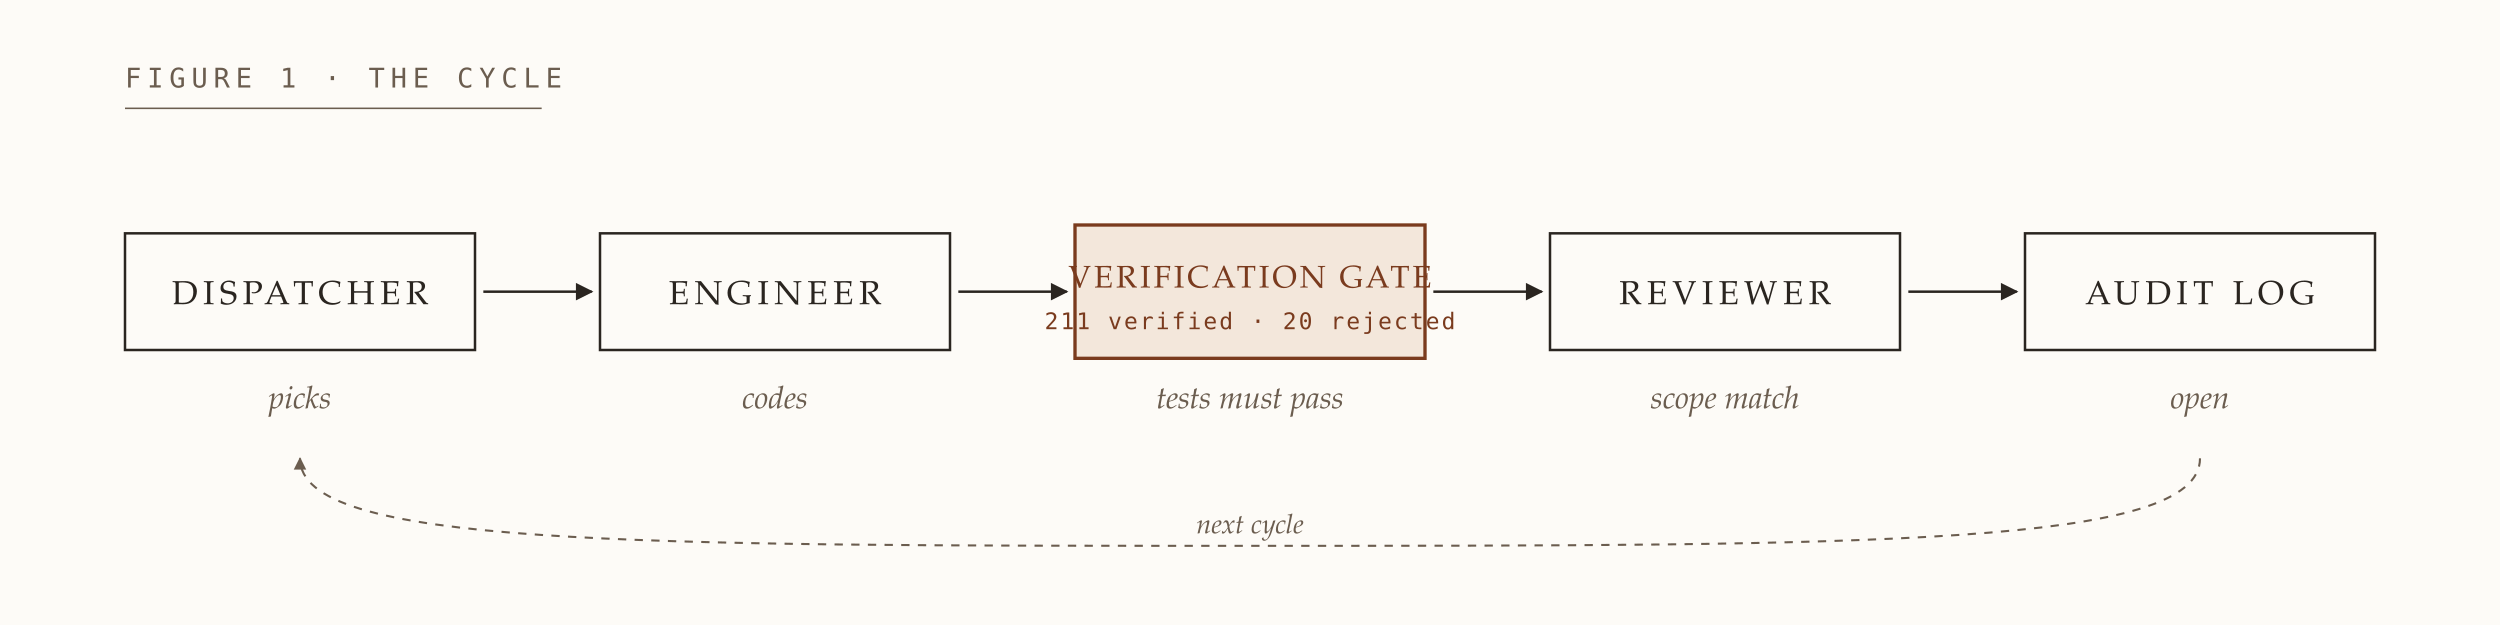
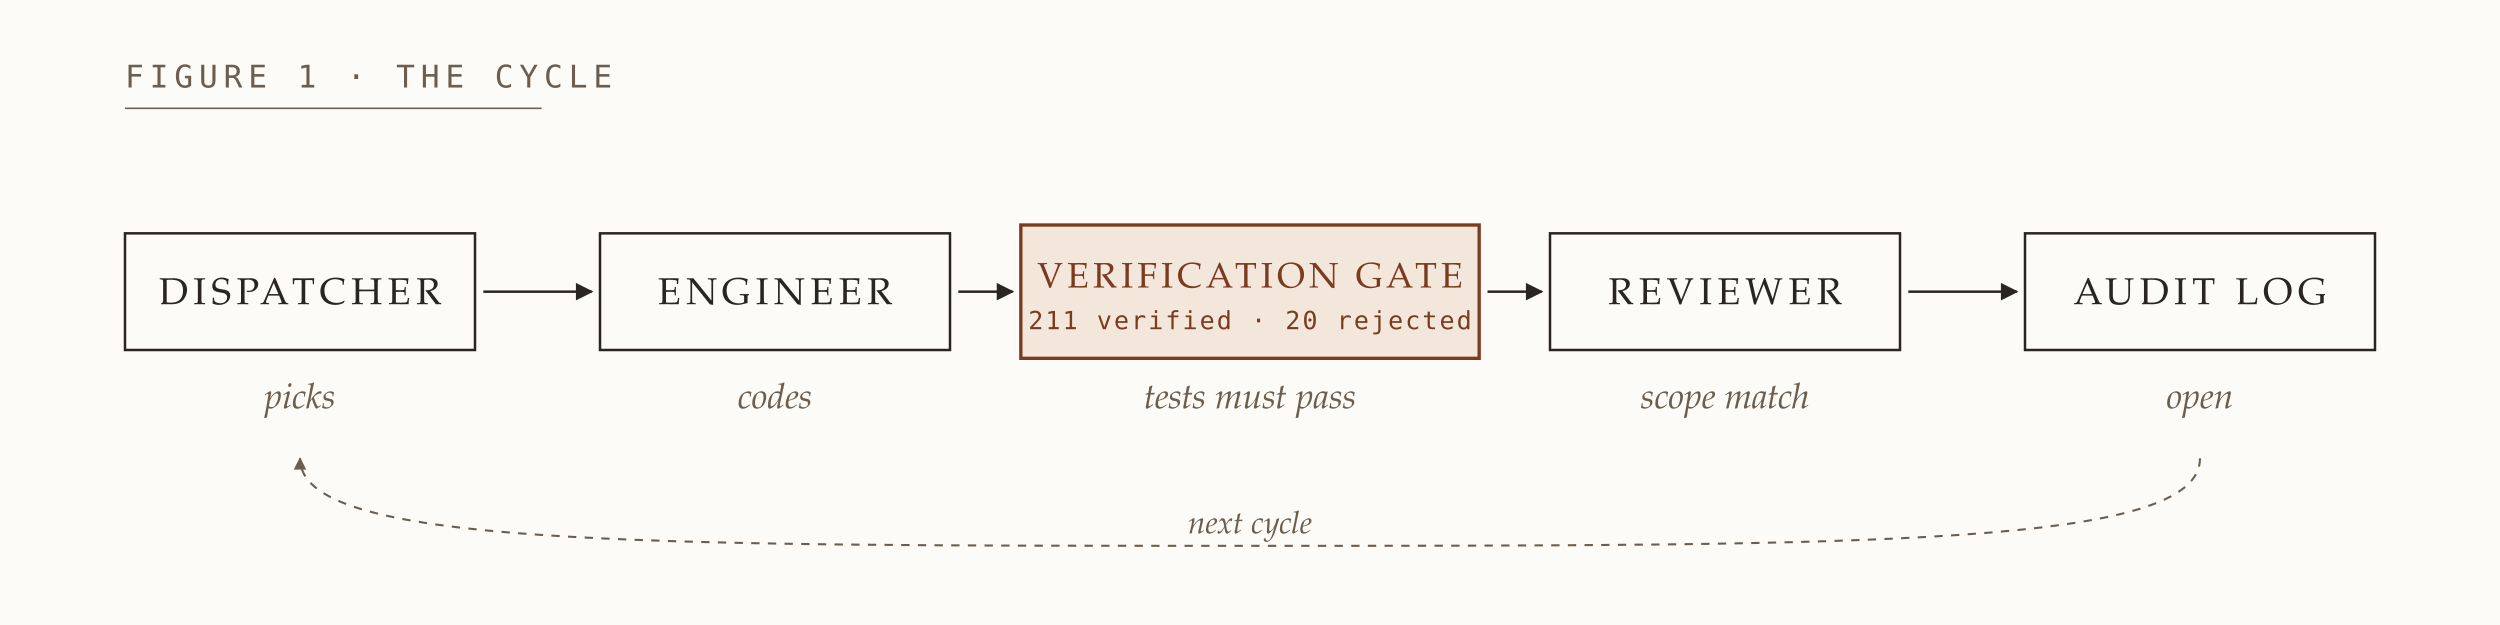
<svg xmlns="http://www.w3.org/2000/svg" viewBox="0 0 1200 300" width="1200" height="300" role="img" aria-label="The cycle: dispatcher picks, engineer codes, verification gate tests must pass, reviewer scope match, audit log open. Loops back to dispatcher.">
  <defs>
    <marker id="arr" viewBox="0 0 10 10" refX="9" refY="5" markerWidth="7" markerHeight="7" orient="auto-start-reverse">
      <path d="M0,0 L10,5 L0,10 z" fill="#2a2520" />
    </marker>
    <marker id="arr-muted" viewBox="0 0 10 10" refX="9" refY="5" markerWidth="6" markerHeight="6" orient="auto-start-reverse">
      <path d="M0,0 L10,5 L0,10 z" fill="#6b5d4f" />
    </marker>
  </defs>
  <rect width="1200" height="300" fill="#fdfbf7" />
-   <text x="60" y="42" font-family="'IBM Plex Mono','JetBrains Mono','Fira Code',Menlo,Consolas,monospace" font-size="13" letter-spacing="2.8" fill="#6b5d4f">FIGURE 1 · THE CYCLE</text>
+   <text x="60" y="42" font-family="'IBM Plex Mono','JetBrains Mono','Fira Code',Menlo,Consolas,monospace" font-size="15" letter-spacing="2.8" fill="#6b5d4f">FIGURE 1 · THE CYCLE</text>
  <line x1="60" y1="52" x2="260" y2="52" stroke="#6b5d4f" stroke-width="0.75" />
  <rect x="60" y="112" width="168" height="56" fill="none" stroke="#2a2520" stroke-width="1.2" />
-   <text x="144" y="146" text-anchor="middle" font-family="'Iowan Old Style','Palatino Linotype',Palatino,Georgia,serif" font-size="16" letter-spacing="2.6" fill="#2a2520">DISPATCHER</text>
-   <text x="144" y="196" text-anchor="middle" font-family="'Iowan Old Style','Palatino Linotype',Palatino,Georgia,serif" font-style="italic" font-size="15" fill="#6b5d4f">picks</text>
+   <text x="144" y="146" text-anchor="middle" font-family="'Iowan Old Style','Palatino Linotype',Palatino,Georgia,serif" font-size="18" letter-spacing="2.6" fill="#2a2520">DISPATCHER</text>
+   <text x="144" y="196" text-anchor="middle" font-family="'Iowan Old Style','Palatino Linotype',Palatino,Georgia,serif" font-style="italic" font-size="17" fill="#6b5d4f">picks</text>
  <line x1="232" y1="140" x2="284" y2="140" stroke="#2a2520" stroke-width="1.2" marker-end="url(#arr)" />
  <rect x="288" y="112" width="168" height="56" fill="none" stroke="#2a2520" stroke-width="1.2" />
-   <text x="372" y="146" text-anchor="middle" font-family="'Iowan Old Style','Palatino Linotype',Palatino,Georgia,serif" font-size="16" letter-spacing="2.6" fill="#2a2520">ENGINEER</text>
-   <text x="372" y="196" text-anchor="middle" font-family="'Iowan Old Style','Palatino Linotype',Palatino,Georgia,serif" font-style="italic" font-size="15" fill="#6b5d4f">codes</text>
-   <line x1="460" y1="140" x2="512" y2="140" stroke="#2a2520" stroke-width="1.2" marker-end="url(#arr)" />
-   <rect x="516" y="108" width="168" height="64" fill="#f3e7db" stroke="#7a3b1e" stroke-width="1.6" />
-   <text x="600" y="138" text-anchor="middle" font-family="'Iowan Old Style','Palatino Linotype',Palatino,Georgia,serif" font-size="15" letter-spacing="1.4" fill="#7a3b1e">VERIFICATION GATE</text>
-   <text x="600" y="158" text-anchor="middle" font-family="'IBM Plex Mono','JetBrains Mono',Menlo,Consolas,monospace" font-size="11" letter-spacing="1" fill="#7a3b1e">211 verified · 20 rejected</text>
-   <text x="600" y="196" text-anchor="middle" font-family="'Iowan Old Style','Palatino Linotype',Palatino,Georgia,serif" font-style="italic" font-size="15" fill="#6b5d4f">tests must pass</text>
-   <line x1="688" y1="140" x2="740" y2="140" stroke="#2a2520" stroke-width="1.2" marker-end="url(#arr)" />
+   <text x="372" y="146" text-anchor="middle" font-family="'Iowan Old Style','Palatino Linotype',Palatino,Georgia,serif" font-size="18" letter-spacing="2.6" fill="#2a2520">ENGINEER</text>
+   <text x="372" y="196" text-anchor="middle" font-family="'Iowan Old Style','Palatino Linotype',Palatino,Georgia,serif" font-style="italic" font-size="17" fill="#6b5d4f">codes</text>
+   <line x1="460" y1="140" x2="486" y2="140" stroke="#2a2520" stroke-width="1.2" marker-end="url(#arr)" />
+   <rect x="490" y="108" width="220" height="64" fill="#f3e7db" stroke="#7a3b1e" stroke-width="1.6" />
+   <text x="600" y="138" text-anchor="middle" font-family="'Iowan Old Style','Palatino Linotype',Palatino,Georgia,serif" font-size="17" letter-spacing="2.0" fill="#7a3b1e">VERIFICATION GATE</text>
+   <text x="600" y="158" text-anchor="middle" font-family="'IBM Plex Mono','JetBrains Mono',Menlo,Consolas,monospace" font-size="12" letter-spacing="1" fill="#7a3b1e">211 verified · 20 rejected</text>
+   <text x="600" y="196" text-anchor="middle" font-family="'Iowan Old Style','Palatino Linotype',Palatino,Georgia,serif" font-style="italic" font-size="17" fill="#6b5d4f">tests must pass</text>
+   <line x1="714" y1="140" x2="740" y2="140" stroke="#2a2520" stroke-width="1.2" marker-end="url(#arr)" />
  <rect x="744" y="112" width="168" height="56" fill="none" stroke="#2a2520" stroke-width="1.2" />
-   <text x="828" y="146" text-anchor="middle" font-family="'Iowan Old Style','Palatino Linotype',Palatino,Georgia,serif" font-size="16" letter-spacing="2.6" fill="#2a2520">REVIEWER</text>
-   <text x="828" y="196" text-anchor="middle" font-family="'Iowan Old Style','Palatino Linotype',Palatino,Georgia,serif" font-style="italic" font-size="15" fill="#6b5d4f">scope match</text>
+   <text x="828" y="146" text-anchor="middle" font-family="'Iowan Old Style','Palatino Linotype',Palatino,Georgia,serif" font-size="18" letter-spacing="2.6" fill="#2a2520">REVIEWER</text>
+   <text x="828" y="196" text-anchor="middle" font-family="'Iowan Old Style','Palatino Linotype',Palatino,Georgia,serif" font-style="italic" font-size="17" fill="#6b5d4f">scope match</text>
  <line x1="916" y1="140" x2="968" y2="140" stroke="#2a2520" stroke-width="1.2" marker-end="url(#arr)" />
  <rect x="972" y="112" width="168" height="56" fill="none" stroke="#2a2520" stroke-width="1.2" />
-   <text x="1056" y="146" text-anchor="middle" font-family="'Iowan Old Style','Palatino Linotype',Palatino,Georgia,serif" font-size="16" letter-spacing="2.6" fill="#2a2520">AUDIT LOG</text>
-   <text x="1056" y="196" text-anchor="middle" font-family="'Iowan Old Style','Palatino Linotype',Palatino,Georgia,serif" font-style="italic" font-size="15" fill="#6b5d4f">open</text>
+   <text x="1056" y="146" text-anchor="middle" font-family="'Iowan Old Style','Palatino Linotype',Palatino,Georgia,serif" font-size="18" letter-spacing="2.6" fill="#2a2520">AUDIT LOG</text>
+   <text x="1056" y="196" text-anchor="middle" font-family="'Iowan Old Style','Palatino Linotype',Palatino,Georgia,serif" font-style="italic" font-size="17" fill="#6b5d4f">open</text>
  <path d="M 1056 220 C 1056 262, 900 262, 600 262 C 300 262, 144 262, 144 220" fill="none" stroke="#6b5d4f" stroke-width="1" stroke-dasharray="4 4" marker-end="url(#arr-muted)" />
-   <text x="600" y="256" text-anchor="middle" font-family="'Iowan Old Style','Palatino Linotype',Palatino,Georgia,serif" font-style="italic" font-size="13" fill="#6b5d4f">next cycle</text>
+   <text x="600" y="256" text-anchor="middle" font-family="'Iowan Old Style','Palatino Linotype',Palatino,Georgia,serif" font-style="italic" font-size="15" fill="#6b5d4f">next cycle</text>
</svg>
